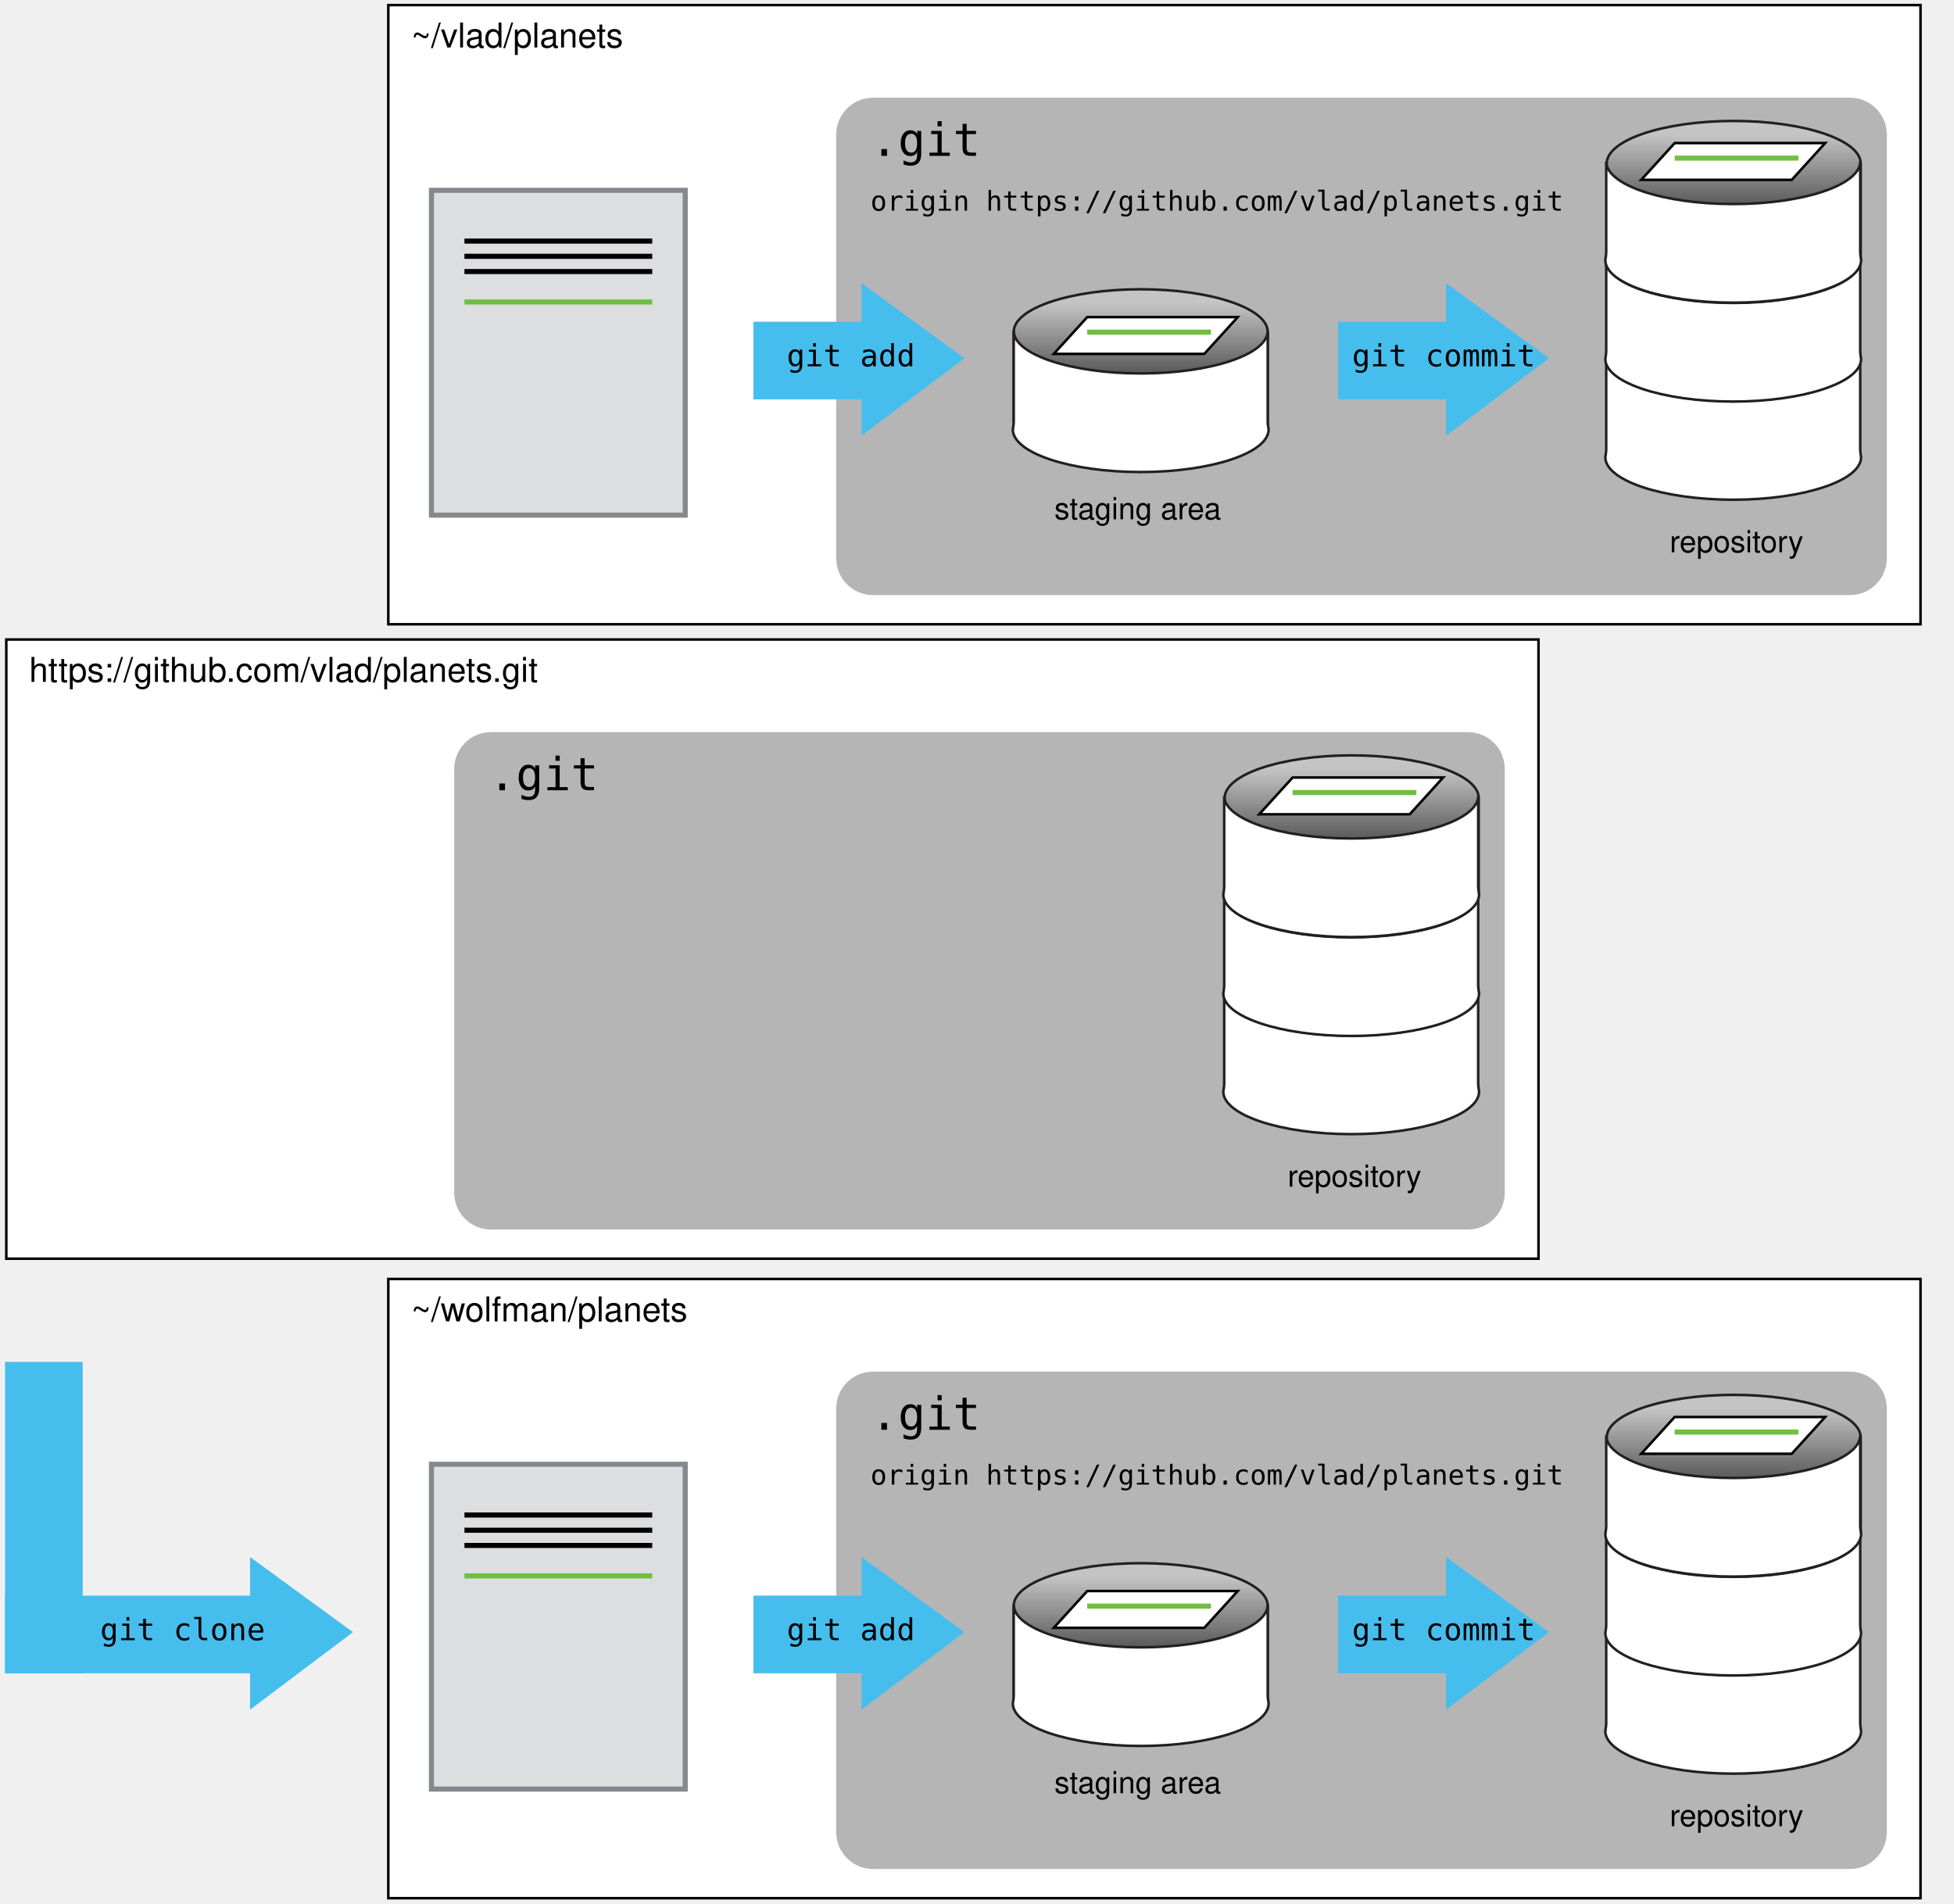
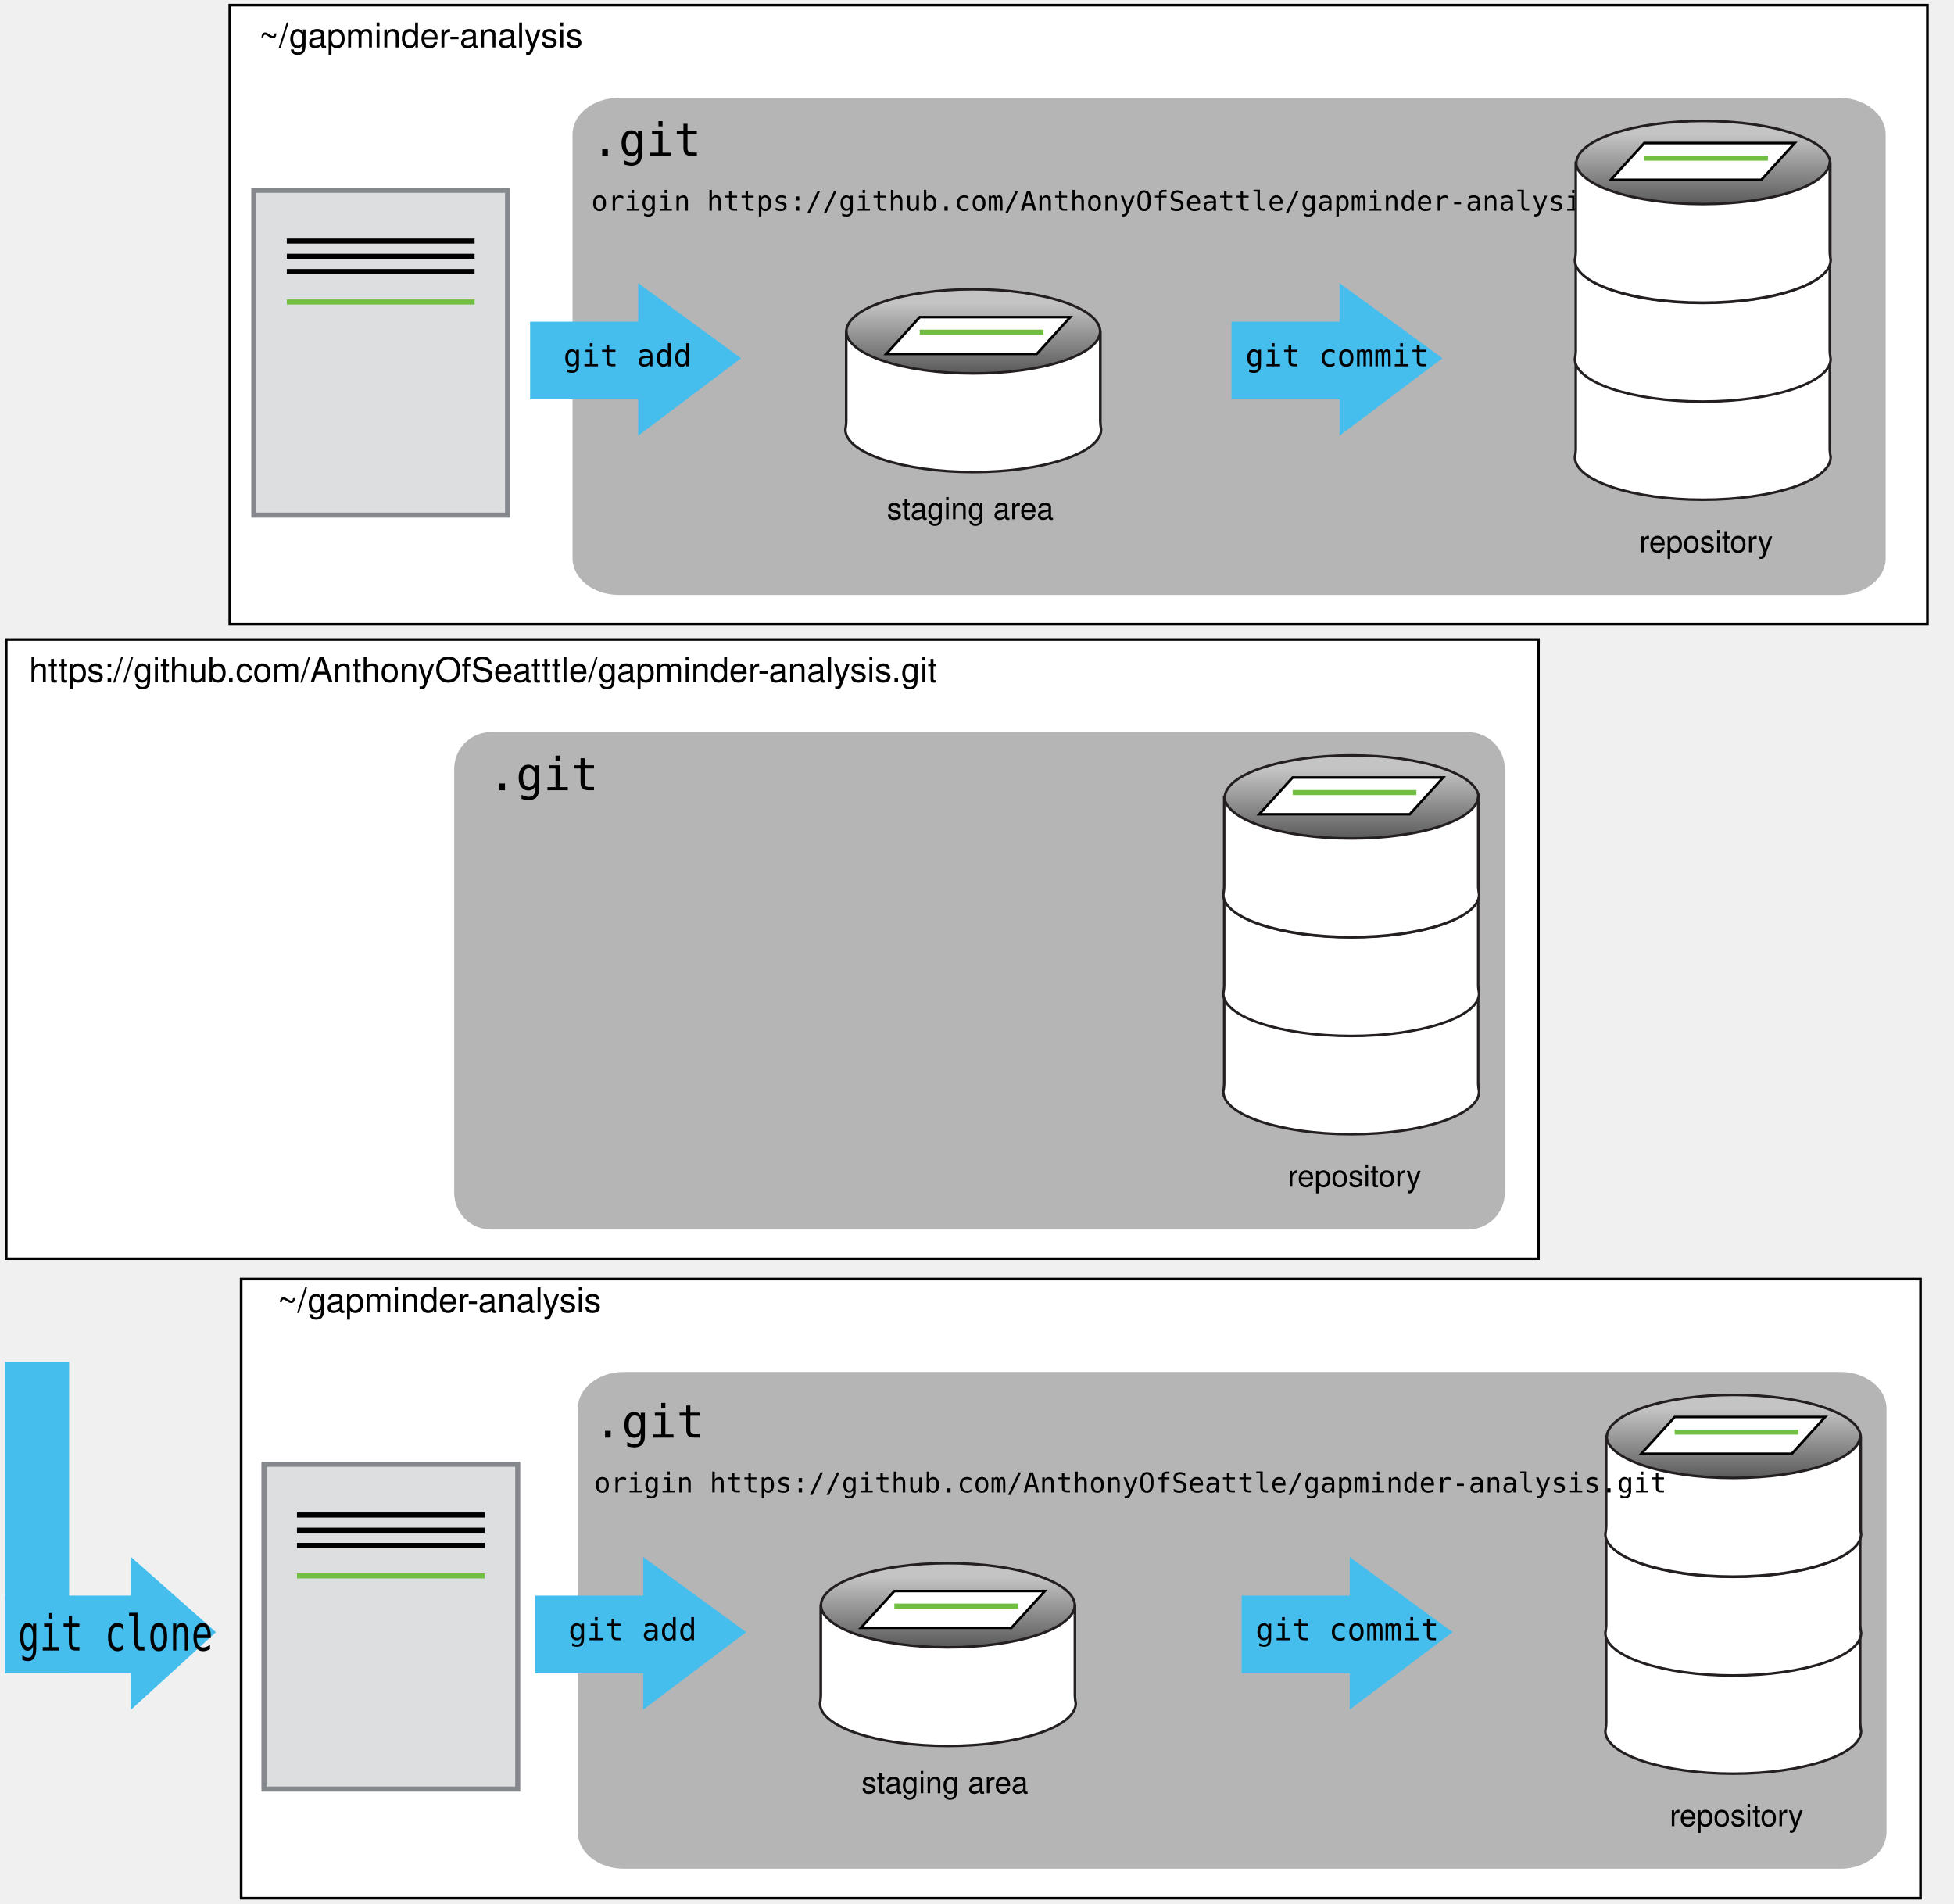
<svg xmlns="http://www.w3.org/2000/svg" xmlns:xlink="http://www.w3.org/1999/xlink" version="1.1" x="0px" y="0px" width="770" height="750" viewBox="0 0 770 750" enable-background="new 0 0 622 452" xml:space="preserve" id="svg4593">
  <defs id="defs4776">
    <linearGradient y2="363.473" x2="480.357" y1="334.872" x1="480.357" gradientUnits="userSpaceOnUse" id="SVGID_1_" gradientTransform="translate(279.4359,-47.97182)">
      <stop id="stop4613" style="stop-color:#C4C4C4" offset="0.098" />
      <stop id="stop4615" style="stop-color:#686868" offset="0.533" />
      <stop id="stop4617" style="stop-color:#000000" offset="1" />
    </linearGradient>
    <linearGradient xlink:href="#SVGID_3_" id="linearGradient5073" gradientUnits="userSpaceOnUse" x1="537.177" y1="57.66" x2="537.177" y2="112.913" />
    <linearGradient xlink:href="#SVGID_3_" id="linearGradient5457" gradientUnits="userSpaceOnUse" x1="537.177" y1="57.66" x2="537.177" y2="112.913" />
    <linearGradient xlink:href="#SVGID_2_" id="linearGradient10592" gradientUnits="userSpaceOnUse" x1="303.499" y1="123.986" x2="303.499" y2="179.235" />
    <linearGradient xlink:href="#SVGID_3_" id="linearGradient10594" gradientUnits="userSpaceOnUse" x1="537.177" y1="57.66" x2="537.177" y2="112.913" />
    <linearGradient xlink:href="#SVGID_2_" id="linearGradient10905" gradientUnits="userSpaceOnUse" x1="303.499" y1="123.986" x2="303.499" y2="179.235" />
  </defs>
-   <text xml:space="preserve" style="font-style:normal;font-variant:normal;font-weight:normal;font-stretch:normal;font-size:12px;line-height:125%;font-family:Monospace;-inkscape-font-specification:Monospace;text-align:start;letter-spacing:0px;word-spacing:0px;writing-mode:lr-tb;text-anchor:start;fill:#000000;fill-opacity:1;stroke:none;stroke-width:1px;stroke-linecap:butt;stroke-linejoin:miter;stroke-opacity:1" x="720.692" y="35.841" id="text4930">
-     <tspan id="tspan4932" x="720.692" y="35.841" />
-   </text>
-   <g id="g10741" transform="translate(4.5000001e-7,-1)">
-     <g id="g10396">
-       <rect style="fill:#ffffff;stroke:#000000;stroke-miterlimit:10" id="rect4596" height="244" width="603.785" stroke-miterlimit="10" y="3" x="153.02" />
-       <g id="Layer_5" transform="translate(146.0202,-9)">
-         <g id="g4654">
-           <path stroke-miterlimit="10" d="m 598,63 c 0,-8.284 -6.716,-15 -15,-15 l -385,0 c -8.284,0 -15,6.716 -15,15 l 0,167 c 0,8.284 6.716,15 15,15 l 385,0 c 8.284,0 15,-6.716 15,-15 l 0,-167 z" id="path4656" style="fill:#b5b5b5;stroke:#ffffff;stroke-miterlimit:10" />
-           <rect x="197" y="59" width="425" height="70.269" id="rect4658" style="fill:none" />
-           <text transform="translate(197,71.4199)" id="text4660">
-             <tspan x="0" y="0" font-size="18" id="tspan4662" style="font-size:18px;font-family:Consolas">.git</tspan>
-             <tspan x="0" y="21.6" font-size="10.8" id="tspan4664" style="font-size:10.8px;font-family:Consolas">origin https://github.com/vlad/planets.git</tspan>
-           </text>
+   <text xml:space="preserve" style="font-style:normal;font-variant:normal;font-weight:normal;font-stretch:normal;line-height:0%;font-family:monospace;-inkscape-font-specification:Monospace;text-align:start;letter-spacing:0px;word-spacing:0px;writing-mode:lr-tb;text-anchor:start;fill:#000000;fill-opacity:1;stroke:none;stroke-width:1px;stroke-linecap:butt;stroke-linejoin:miter;stroke-opacity:1" x="646.692" y="35.841" id="text4930">
+     <tspan id="tspan4932" x="646.692" y="35.841" style="font-size:12px;line-height:1.25;font-family:monospace"> </tspan>
+   </text>
+   <rect style="fill:#ffffff;stroke:#000000;stroke-width:1.052;stroke-miterlimit:10" id="rect4596" height="243.939" width="668.98" stroke-miterlimit="10" y="2.031" x="90.549" />
+   <path stroke-miterlimit="10" d="m 743.635,53.015 c 0,-8.283 -8.392,-14.997 -18.744,-14.997 H 243.799 c -10.352,0 -18.744,6.715 -18.744,14.997 V 219.985 c 0,8.283 8.392,14.997 18.744,14.997 h 481.092 c 10.352,0 18.744,-6.715 18.744,-14.997 z" id="path4656" style="fill:#b5b5b5;stroke:#ffffff;stroke-width:1.118;stroke-miterlimit:10" />
+   <rect x="269.02" y="49" width="425" height="70.269" id="rect4658" style="fill:none" />
+   <text id="text4660" style="line-height:0%" x="233.02" y="61.42">
+     <tspan x="233.02" y="61.42" font-size="18" id="tspan4662" style="font-size:18px;font-family:Consolas">.git</tspan>
+     <tspan x="233.02" y="83.02" font-size="10.8" id="tspan4664" style="font-size:10.8px;font-family:Consolas">origin https://github.com/AnthonyOfSeattle/gapminder-analysis.git</tspan>
+   </text>
+   <rect style="fill:none" id="rect4666" height="24.449" width="195.585" y="9" x="88.02" />
+   <text style="font-size:13.5px;line-height:0%;font-family:Helvetica" id="text4668" font-size="13.5" x="102.02" y="18.707">~/gapminder-analysis</text>
+   <g id="Layer_1" transform="translate(76.02023,-10)">
+     <g id="g4721">
+       <rect x="24" y="85" width="100" height="128" id="rect4723" style="fill:#dcdee0" />
+       <rect x="24" y="85" width="100" height="128" id="rect4725" style="fill:none;stroke:#85888d;stroke-width:2" />
+       <line x1="37" y1="105" x2="111" y2="105" id="line4727" style="fill:none;stroke:#000000;stroke-width:2" />
+       <line x1="37" y1="111" x2="111" y2="111" id="line4729" style="fill:none;stroke:#000000;stroke-width:2" />
+       <line x1="37" y1="117" x2="111" y2="117" id="line4731" style="fill:none;stroke:#000000;stroke-width:2" />
+       <line x1="37" y1="129" x2="111" y2="129" id="line4733" style="fill:none;stroke:#70bf41;stroke-width:2" />
+     </g>
+   </g>
+   <rect style="fill:none" id="rect4742" height="14" width="52.743" y="136.069" x="236.02" />
+   <g id="g5114" transform="translate(58.02023,-10)">
+     <g id="g4736">
+       <rect x="150.871" y="136.768" width="45.956" height="30.604" id="rect4738" style="fill:#45beee" />
+       <polygon points="234.02,151.163 193.467,121.571 193.467,181.695 " id="polygon4740" style="fill:#45beee" />
+     </g>
+     <text y="154.35" x="164" font-size="12" id="text4744" style="font-size:12px;line-height:0%;font-family:Consolas">git add</text>
+   </g>
+   <rect style="fill:none" id="rect4752" height="14" width="85.542" y="136.069" x="449" />
+   <g id="g5108" transform="translate(104.0202,-10)">
+     <g id="g4746">
+       <rect x="381.251" y="136.768" width="45.956" height="30.604" id="rect4748" style="fill:#45beee" />
+       <polygon points="423.847,121.571 423.847,181.695 464.399,151.163 " id="polygon4750" style="fill:#45beee" />
+     </g>
+     <text y="154.35" x="386.764" font-size="12" id="text4754" style="font-size:12px;line-height:0%;font-family:Consolas">git commit</text>
+   </g>
+   <rect style="fill:none" id="rect4766" height="17" width="147" y="196" x="301.02" />
+   <g id="g5093" transform="translate(80.02023,-10)">
+     <g id="Layer_3">
+       <g id="g4671">
+         <linearGradient y2="179.235" x2="303.499" y1="123.986" x1="303.499" gradientUnits="userSpaceOnUse" id="SVGID_2_">
+           <stop id="stop4674" style="stop-color:#C4C4C4" offset="0.098" />
+           <stop id="stop4676" style="stop-color:#686868" offset="0.533" />
+           <stop id="stop4678" style="stop-color:#000000" offset="1" />
+         </linearGradient>
+         <path id="path4680" d="m 253.453,178.205 c 0,-9.264 22.404,-16.777 50.047,-16.777 27.643,0 50.045,7.514 50.045,16.777 v 1.029 c 0,0 0,-2.115 0,-3.117 0,-1.007 0,-35.745 0,-35.745 v 0.394 c 0,-9.27 -22.402,-16.78 -50.045,-16.78 -27.643,0 -50.047,7.51 -50.047,16.78 v -0.394 c 0,0 0,34.519 0,35.733 0,1.205 0,3.129 0,3.129 z" stroke-miterlimit="10" style="fill:url(#linearGradient10905);stroke:#231f20;stroke-miterlimit:10" />
+         <g id="g4682">
+           <path id="path4684" d="m 353.545,140.373 c 0,0 0,34.738 0,35.745 0,1.002 0.355,3.117 0.355,3.117 0,9.27 -22.758,16.779 -50.4,16.779 -27.642,0 -50.4,-7.51 -50.4,-16.779 0,0 0.354,-1.924 0.354,-3.129 0,-1.214 0,-35.733 0,-35.733 0,9.274 22.404,16.785 50.047,16.785 27.643,0 50.044,-7.511 50.044,-16.785 z" stroke-miterlimit="10" style="fill:#ffffff;stroke:#231f20;stroke-miterlimit:10" />
        </g>
-         <rect x="16" y="19" width="195.585" height="24.449" id="rect4666" style="fill:none" />
-         <text transform="translate(16,28.707)" font-size="13.5" id="text4668" style="font-size:13.5px;font-family:Helvetica">~/vlad/planets</text>
-       </g>
-       <g id="Layer_1" transform="translate(146.0202,-9)">
-         <g id="g4721">
-           <rect x="24" y="85" width="100" height="128" id="rect4723" style="fill:#dcdee0" />
-           <rect x="24" y="85" width="100" height="128" id="rect4725" style="fill:none;stroke:#85888d;stroke-width:2" />
-           <line x1="37" y1="105" x2="111" y2="105" id="line4727" style="fill:none;stroke:#000000;stroke-width:2" />
-           <line x1="37" y1="111" x2="111" y2="111" id="line4729" style="fill:none;stroke:#000000;stroke-width:2" />
-           <line x1="37" y1="117" x2="111" y2="117" id="line4731" style="fill:none;stroke:#000000;stroke-width:2" />
-           <line x1="37" y1="129" x2="111" y2="129" id="line4733" style="fill:none;stroke:#70bf41;stroke-width:2" />
+       </g>
+       <g id="g4686">
+         <polygon id="polygon4688" points="282.411,134.965 269.235,149.459 328.542,149.459 341.719,134.965 " stroke-miterlimit="10" style="fill:#ffffff;stroke:#000000;stroke-miterlimit:10" />
+         <line id="line4690" y2="140.894" x2="331.165" y1="140.894" x1="282.411" style="fill:none;stroke:#70bf41;stroke-width:2" />
+       </g>
+     </g>
+     <text y="214.628" x="269.477" font-size="12" id="text4768" style="font-size:12px;line-height:0%;font-family:Helvetica">staging area</text>
+   </g>
+   <rect style="fill:none" id="rect4770" height="17" width="147" y="209" x="536.805" />
+   <g id="g5075" transform="translate(134.0202,-10)">
+     <g id="Layer_4">
+       <linearGradient y2="112.913" x2="537.177" y1="57.66" x1="537.177" gradientUnits="userSpaceOnUse" id="SVGID_3_">
+         <stop id="stop4694" style="stop-color:#C4C4C4" offset="0.098" />
+         <stop id="stop4696" style="stop-color:#686868" offset="0.533" />
+         <stop id="stop4698" style="stop-color:#000000" offset="1" />
+       </linearGradient>
+       <path id="path4700" d="m 487.13,111.882 c 0,-9.268 22.407,-16.781 50.047,-16.781 27.641,0 50.047,7.513 50.047,16.781 v 1.03 c 0,0 0,-2.118 0,-3.121 0,-1.003 0,-35.739 0,-35.739 v 0.388 c 0,-9.268 -22.406,-16.781 -50.047,-16.781 -27.64,0 -50.047,7.513 -50.047,16.781 v -0.388 c 0,0 0,34.519 0,35.728 0,1.209 0,3.132 0,3.132 z" stroke-miterlimit="10" style="fill:url(#linearGradient5457);stroke:#231f20;stroke-miterlimit:10" />
+       <g id="g4702">
+         <path id="path4704" d="m 587.021,151.283 c 0,0 0,34.738 0,35.74 0,1.002 0.354,3.121 0.354,3.121 0,9.268 -22.76,16.779 -50.4,16.779 -27.64,0 -50.399,-7.512 -50.399,-16.779 0,0 0.353,-1.924 0.353,-3.133 0,-1.209 0,-35.729 0,-35.729 0,9.268 22.407,16.781 50.047,16.781 27.638,0.001 50.045,-7.512 50.045,-16.78 z" stroke-miterlimit="10" style="fill:#ffffff;stroke:#231f20;stroke-miterlimit:10" />
+       </g>
+       <g id="g4706">
+         <path id="path4708" d="m 587.021,112.601 c 0,0 0,34.736 0,35.739 0,1.002 0.354,3.121 0.354,3.121 0,9.268 -22.76,16.779 -50.4,16.779 -27.64,0 -50.399,-7.512 -50.399,-16.779 0,0 0.353,-1.923 0.353,-3.132 0,-1.209 0,-35.728 0,-35.728 0,9.268 22.407,16.78 50.047,16.78 27.638,0 50.045,-7.512 50.045,-16.78 z" stroke-miterlimit="10" style="fill:#ffffff;stroke:#231f20;stroke-miterlimit:10" />
+       </g>
+       <g id="g4710">
+         <path id="path4712" d="m 587.021,73.628 c 0,0 0,34.737 0,35.739 0,1.002 0.354,3.12 0.354,3.12 0,9.269 -22.76,16.781 -50.4,16.781 -27.64,0 -50.399,-7.513 -50.399,-16.781 0,0 0.353,-1.922 0.353,-3.131 0,-1.209 0,-35.728 0,-35.728 0,9.268 22.407,16.78 50.047,16.78 27.638,0.001 50.045,-7.512 50.045,-16.78 z" stroke-miterlimit="10" style="fill:#ffffff;stroke:#231f20;stroke-miterlimit:10" />
+       </g>
+       <g id="g4714">
+         <polygon id="polygon4716" points="573.216,66.381 513.908,66.381 500.732,80.875 560.039,80.875 " stroke-miterlimit="10" style="fill:#ffffff;stroke:#000000;stroke-miterlimit:10" />
+         <line id="line4718" y2="72.311" x2="562.662" y1="72.311" x1="513.908" style="fill:none;stroke:#70bf41;stroke-width:2" />
+       </g>
+     </g>
+     <text y="227.628" x="511.941" font-size="12" id="text4772" style="font-size:12px;line-height:0%;font-family:Helvetica">repository</text>
+   </g>
+   <rect x="536.805" y="209" width="147" height="17" id="rect4977" style="fill:none" />
+   <rect x="2.48" y="252" stroke-miterlimit="10" width="603.785" height="244" id="rect4811" style="fill:#ffffff;stroke:#000000;stroke-miterlimit:10" />
+   <path id="path4817" d="m 593.48,303 c 0,-8.284 -6.716,-15 -15,-15 h -385 c -8.284,0 -15,6.716 -15,15 v 167 c 0,8.284 6.716,15 15,15 h 385 c 8.284,0 15,-6.716 15,-15 z" stroke-miterlimit="10" style="fill:#b5b5b5;stroke:#ffffff;stroke-miterlimit:10" />
+   <rect id="rect4819" height="70.269" width="425" y="299" x="192.48" style="fill:none" />
+   <text id="text4821" x="192.48" y="311.42" style="line-height:0%">
+     <tspan id="tspan4823" font-size="18" y="311.42" x="192.48" style="font-size:18px;font-family:Consolas">.git</tspan>
+     <tspan id="tspan4825" font-size="10.8" y="333.02" x="192.48" style="font-size:10.8px;font-family:Consolas" />
+   </text>
+   <rect style="fill:none" x="11.48" y="259" width="195.585" height="24.449" id="rect4827" />
+   <text style="font-size:13.5px;line-height:0%;font-family:Helvetica" font-size="13.5" id="text4829" x="11.48" y="268.707">https://github.com/AnthonyOfSeatttle/gapminder-analysis.git</text>
+   <g id="g5055" transform="translate(-4.52023,240)">
+     <g id="g5023">
+       <linearGradient id="linearGradient5025" gradientUnits="userSpaceOnUse" x1="537.177" y1="57.66" x2="537.177" y2="112.913">
+         <stop offset="0.098" style="stop-color:#C4C4C4" id="stop5027" />
+         <stop offset="0.533" style="stop-color:#686868" id="stop5029" />
+         <stop offset="1" style="stop-color:#000000" id="stop5031" />
+       </linearGradient>
+       <path stroke-miterlimit="10" d="m 487.13,111.882 c 0,-9.268 22.407,-16.781 50.047,-16.781 27.641,0 50.047,7.513 50.047,16.781 v 1.03 c 0,0 0,-2.118 0,-3.121 0,-1.003 0,-35.739 0,-35.739 v 0.388 c 0,-9.268 -22.406,-16.781 -50.047,-16.781 -27.64,0 -50.047,7.513 -50.047,16.781 v -0.388 c 0,0 0,34.519 0,35.728 0,1.209 0,3.132 0,3.132 z" id="path5033" style="fill:url(#linearGradient5073);stroke:#231f20;stroke-miterlimit:10" />
+       <g id="g5035">
+         <path stroke-miterlimit="10" d="m 587.021,151.283 c 0,0 0,34.738 0,35.74 0,1.002 0.354,3.121 0.354,3.121 0,9.268 -22.76,16.779 -50.4,16.779 -27.64,0 -50.399,-7.512 -50.399,-16.779 0,0 0.353,-1.924 0.353,-3.133 0,-1.209 0,-35.729 0,-35.729 0,9.268 22.407,16.781 50.047,16.781 27.638,0.001 50.045,-7.512 50.045,-16.78 z" id="path5037" style="fill:#ffffff;stroke:#231f20;stroke-miterlimit:10" />
+       </g>
+       <g id="g5039">
+         <path stroke-miterlimit="10" d="m 587.021,112.601 c 0,0 0,34.736 0,35.739 0,1.002 0.354,3.121 0.354,3.121 0,9.268 -22.76,16.779 -50.4,16.779 -27.64,0 -50.399,-7.512 -50.399,-16.779 0,0 0.353,-1.923 0.353,-3.132 0,-1.209 0,-35.728 0,-35.728 0,9.268 22.407,16.78 50.047,16.78 27.638,0 50.045,-7.512 50.045,-16.78 z" id="path5041" style="fill:#ffffff;stroke:#231f20;stroke-miterlimit:10" />
+       </g>
+       <g id="g5043">
+         <path stroke-miterlimit="10" d="m 587.021,73.628 c 0,0 0,34.737 0,35.739 0,1.002 0.354,3.12 0.354,3.12 0,9.269 -22.76,16.781 -50.4,16.781 -27.64,0 -50.399,-7.513 -50.399,-16.781 0,0 0.353,-1.922 0.353,-3.131 0,-1.209 0,-35.728 0,-35.728 0,9.268 22.407,16.78 50.047,16.78 27.638,0.001 50.045,-7.512 50.045,-16.78 z" id="path5045" style="fill:#ffffff;stroke:#231f20;stroke-miterlimit:10" />
+       </g>
+       <g id="g5047">
+         <polygon stroke-miterlimit="10" points="513.908,66.381 500.732,80.875 560.039,80.875 573.216,66.381 " id="polygon5049" style="fill:#ffffff;stroke:#000000;stroke-miterlimit:10" />
+         <line x1="513.908" y1="72.311" x2="562.662" y2="72.311" id="line5051" style="fill:none;stroke:#70bf41;stroke-width:2" />
+       </g>
+     </g>
+     <text style="font-size:12px;line-height:0%;font-family:Helvetica" id="text5053" font-size="12" x="511.941" y="227.628">repository</text>
+   </g>
+   <rect style="fill:none" id="rect4762" height="14" width="165.548" transform="rotate(11.34364)" y="263.908" x="194.32" />
+   <rect transform="rotate(90)" x="536.661" y="-27.23" width="122.711" height="25.25" id="rect5294" style="fill:#45beee;stroke-width:0.908" />
+   <rect style="fill:#45beee;stroke-width:0.725" id="rect5124" height="30.604" width="52.462" y="628.768" x="1.98" />
+   <polygon style="fill:#45beee" id="polygon5126" points="464.399,151.163 423.847,121.571 423.847,181.695 " transform="matrix(0.8250689,0,0,1,-298.051,492)" />
+   <text y="555.546" x="8.281" font-size="12" id="text5128" style="font-size:16.601px;line-height:0%;font-family:Consolas;stroke-width:1.383" transform="scale(0.8541598,1.170741)">git clone</text>
+   <rect x="95.026" y="504" stroke-miterlimit="10" width="661.779" height="244" id="rect10464" style="fill:#ffffff;stroke:#000000;stroke-width:1.047;stroke-miterlimit:10" />
+   <path style="fill:#b5b5b5;stroke:#ffffff;stroke-width:1.116;stroke-miterlimit:10" id="path10470" d="m 743.962,555.049 c 0,-8.279 -8.364,-14.991 -18.68,-14.991 H 245.818 c -10.317,0 -18.68,6.712 -18.68,14.991 v 166.902 c 0,8.279 8.364,14.991 18.68,14.991 h 479.464 c 10.317,0 18.68,-6.712 18.68,-14.991 z" stroke-miterlimit="10" />
+   <rect style="fill:none" id="rect10472" height="70.269" width="425" y="551" x="343.02" />
+   <rect x="162.02" y="511" width="195.585" height="24.449" id="rect10480" style="fill:none" />
+   <g transform="translate(80.02023,492)" id="g10484">
+     <g id="g10486">
+       <rect style="fill:#dcdee0" id="rect10488" height="128" width="100" y="85" x="24" />
+       <rect style="fill:none;stroke:#85888d;stroke-width:2" id="rect10490" height="128" width="100" y="85" x="24" />
+       <line style="fill:none;stroke:#000000;stroke-width:2" id="line10492" y2="105" x2="111" y1="105" x1="37" />
+       <line style="fill:none;stroke:#000000;stroke-width:2" id="line10494" y2="111" x2="111" y1="111" x1="37" />
+       <line style="fill:none;stroke:#000000;stroke-width:2" id="line10496" y2="117" x2="111" y1="117" x1="37" />
+       <line style="fill:none;stroke:#70bf41;stroke-width:2" id="line10498" y2="129" x2="111" y1="129" x1="37" />
+     </g>
+   </g>
+   <rect x="310.02" y="638.069" width="52.743" height="14" id="rect10500" style="fill:none" />
+   <g transform="translate(60.02023,492)" id="g10502">
+     <g id="g10504">
+       <rect style="fill:#45beee" id="rect10506" height="30.604" width="45.956" y="136.768" x="150.871" />
+       <polygon style="fill:#45beee" id="polygon10508" points="234.02,151.163 193.467,121.571 193.467,181.695 " />
+     </g>
+     <text style="font-size:12px;line-height:0%;font-family:Consolas" id="text10510" font-size="12" x="164" y="154.35">git add</text>
+   </g>
+   <rect x="523" y="638.069" width="85.542" height="14" id="rect10512" style="fill:none" />
+   <g transform="translate(108.0202,492)" id="g10514">
+     <g id="g10516">
+       <rect style="fill:#45beee" id="rect10518" height="30.604" width="45.956" y="136.768" x="381.251" />
+       <polygon style="fill:#45beee" id="polygon10520" points="464.399,151.163 423.847,121.571 423.847,181.695 " />
+     </g>
+     <text style="font-size:12px;line-height:0%;font-family:Consolas" id="text10522" font-size="12" x="386.764" y="154.35">git commit</text>
+   </g>
+   <rect x="375.02" y="698" width="147" height="17" id="rect10524" style="fill:none" />
+   <g transform="translate(70.02023,492)" id="g10526">
+     <g id="g10528">
+       <g id="g10530">
+         <linearGradient id="linearGradient10532" gradientUnits="userSpaceOnUse" x1="303.499" y1="123.986" x2="303.499" y2="179.235">
+           <stop offset="0.098" style="stop-color:#C4C4C4" id="stop10534" />
+           <stop offset="0.533" style="stop-color:#686868" id="stop10536" />
+           <stop offset="1" style="stop-color:#000000" id="stop10538" />
+         </linearGradient>
+         <path style="fill:url(#linearGradient10592);stroke:#231f20;stroke-miterlimit:10" stroke-miterlimit="10" d="m 253.453,178.205 c 0,-9.264 22.404,-16.777 50.047,-16.777 27.643,0 50.045,7.514 50.045,16.777 v 1.029 c 0,0 0,-2.115 0,-3.117 0,-1.007 0,-35.745 0,-35.745 v 0.394 c 0,-9.27 -22.402,-16.78 -50.045,-16.78 -27.643,0 -50.047,7.51 -50.047,16.78 v -0.394 c 0,0 0,34.519 0,35.733 0,1.205 0,3.129 0,3.129 z" id="path10540" />
+         <g id="g10542">
+           <path style="fill:#ffffff;stroke:#231f20;stroke-miterlimit:10" stroke-miterlimit="10" d="m 353.545,140.373 c 0,0 0,34.738 0,35.745 0,1.002 0.355,3.117 0.355,3.117 0,9.27 -22.758,16.779 -50.4,16.779 -27.642,0 -50.4,-7.51 -50.4,-16.779 0,0 0.354,-1.924 0.354,-3.129 0,-1.214 0,-35.733 0,-35.733 0,9.274 22.404,16.785 50.047,16.785 27.643,0 50.044,-7.511 50.044,-16.785 z" id="path10544" />
        </g>
      </g>
-       <rect style="fill:none" id="rect4742" height="14" width="52.743" y="137.069" x="310.02" />
-       <g id="g5114" transform="translate(146.0202,-9)">
-         <g id="g4736">
-           <rect x="150.871" y="136.768" width="45.956" height="30.604" id="rect4738" style="fill:#45beee" />
-           <polygon points="234.02,151.163 193.467,121.571 193.467,181.695 " id="polygon4740" style="fill:#45beee" />
-         </g>
-         <text y="154.35" x="164" font-size="12" id="text4744" style="font-size:12px;font-family:Consolas">git add</text>
-       </g>
-       <rect style="fill:none" id="rect4752" height="14" width="85.542" y="137.069" x="523" />
-       <g id="g5108" transform="translate(146.0202,-9)">
-         <g id="g4746">
-           <rect x="381.251" y="136.768" width="45.956" height="30.604" id="rect4748" style="fill:#45beee" />
-           <polygon points="464.399,151.163 423.847,121.571 423.847,181.695 " id="polygon4750" style="fill:#45beee" />
-         </g>
-         <text y="154.35" x="386.764" font-size="12" id="text4754" style="font-size:12px;font-family:Consolas">git commit</text>
-       </g>
-       <rect style="fill:none" id="rect4766" height="17" width="147" y="197" x="375.02" />
-       <g id="g5093" transform="translate(146.0202,-9)">
-         <g id="Layer_3">
-           <g id="g4671">
-             <linearGradient y2="179.235" x2="303.499" y1="123.986" x1="303.499" gradientUnits="userSpaceOnUse" id="SVGID_2_">
-               <stop id="stop4674" style="stop-color:#C4C4C4" offset="0.098" />
-               <stop id="stop4676" style="stop-color:#686868" offset="0.533" />
-               <stop id="stop4678" style="stop-color:#000000" offset="1" />
-             </linearGradient>
-             <path id="path4680" d="m 253.453,178.205 c 0,-9.264 22.404,-16.777 50.047,-16.777 27.643,0 50.045,7.514 50.045,16.777 l 0,1.029 c 0,0 0,-2.115 0,-3.117 0,-1.007 0,-35.745 0,-35.745 l 0,0.394 c 0,-9.27 -22.402,-16.78 -50.045,-16.78 -27.643,0 -50.047,7.51 -50.047,16.78 l 0,-0.394 c 0,0 0,34.519 0,35.733 0,1.205 0,3.129 0,3.129 l 0,-1.029 z" stroke-miterlimit="10" style="fill:url(#linearGradient10905);stroke:#231f20;stroke-miterlimit:10" />
-             <g id="g4682">
-               <path id="path4684" d="m 353.545,140.373 c 0,0 0,34.738 0,35.745 0,1.002 0.355,3.117 0.355,3.117 0,9.27 -22.758,16.779 -50.4,16.779 -27.642,0 -50.4,-7.51 -50.4,-16.779 0,0 0.354,-1.924 0.354,-3.129 0,-1.214 0,-35.733 0,-35.733 0,9.274 22.404,16.785 50.047,16.785 27.643,0 50.044,-7.511 50.044,-16.785 z" stroke-miterlimit="10" style="fill:#ffffff;stroke:#231f20;stroke-miterlimit:10" />
-             </g>
-           </g>
-           <g id="g4686">
-             <polygon id="polygon4688" points="341.719,134.965 282.411,134.965 269.235,149.459 328.542,149.459 " stroke-miterlimit="10" style="fill:#ffffff;stroke:#000000;stroke-miterlimit:10" />
-             <line id="line4690" y2="140.894" x2="331.165" y1="140.894" x1="282.411" style="fill:none;stroke:#70bf41;stroke-width:2" />
-           </g>
-         </g>
-         <text y="214.628" x="269.477" font-size="12" id="text4768" style="font-size:12px;font-family:Helvetica">staging area</text>
-       </g>
-       <rect style="fill:none" id="rect4770" height="17" width="147" y="210" x="610.805" />
-       <g id="g5075" transform="translate(146.0202,-9)">
-         <g id="Layer_4">
-           <linearGradient y2="112.913" x2="537.177" y1="57.66" x1="537.177" gradientUnits="userSpaceOnUse" id="SVGID_3_">
-             <stop id="stop4694" style="stop-color:#C4C4C4" offset="0.098" />
-             <stop id="stop4696" style="stop-color:#686868" offset="0.533" />
-             <stop id="stop4698" style="stop-color:#000000" offset="1" />
-           </linearGradient>
-           <path id="path4700" d="m 487.13,111.882 c 0,-9.268 22.407,-16.781 50.047,-16.781 27.641,0 50.047,7.513 50.047,16.781 l 0,1.03 c 0,0 0,-2.118 0,-3.121 0,-1.003 0,-35.739 0,-35.739 l 0,0.388 c 0,-9.268 -22.406,-16.781 -50.047,-16.781 -27.64,0 -50.047,7.513 -50.047,16.781 l 0,-0.388 c 0,0 0,34.519 0,35.728 0,1.209 0,3.132 0,3.132 l 0,-1.03 z" stroke-miterlimit="10" style="fill:url(#linearGradient5457);stroke:#231f20;stroke-miterlimit:10" />
-           <g id="g4702">
-             <path id="path4704" d="m 587.021,151.283 c 0,0 0,34.738 0,35.74 0,1.002 0.354,3.121 0.354,3.121 0,9.268 -22.76,16.779 -50.4,16.779 -27.64,0 -50.399,-7.512 -50.399,-16.779 0,0 0.353,-1.924 0.353,-3.133 0,-1.209 0,-35.729 0,-35.729 0,9.268 22.407,16.781 50.047,16.781 27.638,0.001 50.045,-7.512 50.045,-16.78 z" stroke-miterlimit="10" style="fill:#ffffff;stroke:#231f20;stroke-miterlimit:10" />
-           </g>
-           <g id="g4706">
-             <path id="path4708" d="m 587.021,112.601 c 0,0 0,34.736 0,35.739 0,1.002 0.354,3.121 0.354,3.121 0,9.268 -22.76,16.779 -50.4,16.779 -27.64,0 -50.399,-7.512 -50.399,-16.779 0,0 0.353,-1.923 0.353,-3.132 0,-1.209 0,-35.728 0,-35.728 0,9.268 22.407,16.78 50.047,16.78 27.638,0 50.045,-7.512 50.045,-16.78 z" stroke-miterlimit="10" style="fill:#ffffff;stroke:#231f20;stroke-miterlimit:10" />
-           </g>
-           <g id="g4710">
-             <path id="path4712" d="m 587.021,73.628 c 0,0 0,34.737 0,35.739 0,1.002 0.354,3.12 0.354,3.12 0,9.269 -22.76,16.781 -50.4,16.781 -27.64,0 -50.399,-7.513 -50.399,-16.781 0,0 0.353,-1.922 0.353,-3.131 0,-1.209 0,-35.728 0,-35.728 0,9.268 22.407,16.78 50.047,16.78 27.638,0.001 50.045,-7.512 50.045,-16.78 z" stroke-miterlimit="10" style="fill:#ffffff;stroke:#231f20;stroke-miterlimit:10" />
-           </g>
-           <g id="g4714">
-             <polygon id="polygon4716" points="573.216,66.381 513.908,66.381 500.732,80.875 560.039,80.875 " stroke-miterlimit="10" style="fill:#ffffff;stroke:#000000;stroke-miterlimit:10" />
-             <line id="line4718" y2="72.311" x2="562.662" y1="72.311" x1="513.908" style="fill:none;stroke:#70bf41;stroke-width:2" />
-           </g>
-         </g>
-         <text y="227.628" x="511.941" font-size="12" id="text4772" style="font-size:12px;font-family:Helvetica">repository</text>
-       </g>
-       <rect x="610.805" y="210" width="147" height="17" id="rect4977" style="fill:none" />
-     </g>
-     <g transform="translate(-4.520231,-9)" id="g5196">
-       <rect x="7" y="262" stroke-miterlimit="10" width="603.785" height="244" id="rect4811" style="fill:#ffffff;stroke:#000000;stroke-miterlimit:10" />
-       <path id="path4817" d="m 598,313 c 0,-8.284 -6.716,-15 -15,-15 l -385,0 c -8.284,0 -15,6.716 -15,15 l 0,167 c 0,8.284 6.716,15 15,15 l 385,0 c 8.284,0 15,-6.716 15,-15 l 0,-167 z" stroke-miterlimit="10" style="fill:#b5b5b5;stroke:#ffffff;stroke-miterlimit:10" />
-       <rect id="rect4819" height="70.269" width="425" y="309" x="197" style="fill:none" />
-       <text id="text4821" x="197" y="321.42">
-         <tspan id="tspan4823" font-size="18" y="321.42" x="197" style="font-size:18px;font-family:Consolas">.git</tspan>
-         <tspan id="tspan4825" font-size="10.8" y="343.02" x="197" style="font-size:10.8px;font-family:Consolas" />
-       </text>
-       <rect style="fill:none" x="16" y="269" width="195.585" height="24.449" id="rect4827" />
-       <text style="font-size:13.5px;font-family:Helvetica" font-size="13.5" id="text4829" x="16" y="278.707">https://github.com/vlad/planets.git</text>
-       <g id="g5055" transform="translate(0,250)">
-         <g id="g5023">
-           <linearGradient id="linearGradient5025" gradientUnits="userSpaceOnUse" x1="537.177" y1="57.66" x2="537.177" y2="112.913">
-             <stop offset="0.098" style="stop-color:#C4C4C4" id="stop5027" />
-             <stop offset="0.533" style="stop-color:#686868" id="stop5029" />
-             <stop offset="1" style="stop-color:#000000" id="stop5031" />
-           </linearGradient>
-           <path stroke-miterlimit="10" d="m 487.13,111.882 c 0,-9.268 22.407,-16.781 50.047,-16.781 27.641,0 50.047,7.513 50.047,16.781 l 0,1.03 c 0,0 0,-2.118 0,-3.121 0,-1.003 0,-35.739 0,-35.739 l 0,0.388 c 0,-9.268 -22.406,-16.781 -50.047,-16.781 -27.64,0 -50.047,7.513 -50.047,16.781 l 0,-0.388 c 0,0 0,34.519 0,35.728 0,1.209 0,3.132 0,3.132 l 0,-1.03 z" id="path5033" style="fill:url(#linearGradient5073);stroke:#231f20;stroke-miterlimit:10" />
-           <g id="g5035">
-             <path stroke-miterlimit="10" d="m 587.021,151.283 c 0,0 0,34.738 0,35.74 0,1.002 0.354,3.121 0.354,3.121 0,9.268 -22.76,16.779 -50.4,16.779 -27.64,0 -50.399,-7.512 -50.399,-16.779 0,0 0.353,-1.924 0.353,-3.133 0,-1.209 0,-35.729 0,-35.729 0,9.268 22.407,16.781 50.047,16.781 27.638,0.001 50.045,-7.512 50.045,-16.78 z" id="path5037" style="fill:#ffffff;stroke:#231f20;stroke-miterlimit:10" />
-           </g>
-           <g id="g5039">
-             <path stroke-miterlimit="10" d="m 587.021,112.601 c 0,0 0,34.736 0,35.739 0,1.002 0.354,3.121 0.354,3.121 0,9.268 -22.76,16.779 -50.4,16.779 -27.64,0 -50.399,-7.512 -50.399,-16.779 0,0 0.353,-1.923 0.353,-3.132 0,-1.209 0,-35.728 0,-35.728 0,9.268 22.407,16.78 50.047,16.78 27.638,0 50.045,-7.512 50.045,-16.78 z" id="path5041" style="fill:#ffffff;stroke:#231f20;stroke-miterlimit:10" />
-           </g>
-           <g id="g5043">
-             <path stroke-miterlimit="10" d="m 587.021,73.628 c 0,0 0,34.737 0,35.739 0,1.002 0.354,3.12 0.354,3.12 0,9.269 -22.76,16.781 -50.4,16.781 -27.64,0 -50.399,-7.513 -50.399,-16.781 0,0 0.353,-1.922 0.353,-3.131 0,-1.209 0,-35.728 0,-35.728 0,9.268 22.407,16.78 50.047,16.78 27.638,0.001 50.045,-7.512 50.045,-16.78 z" id="path5045" style="fill:#ffffff;stroke:#231f20;stroke-miterlimit:10" />
-           </g>
-           <g id="g5047">
-             <polygon stroke-miterlimit="10" points="513.908,66.381 500.732,80.875 560.039,80.875 573.216,66.381 " id="polygon5049" style="fill:#ffffff;stroke:#000000;stroke-miterlimit:10" />
-             <line x1="513.908" y1="72.311" x2="562.662" y2="72.311" id="line5051" style="fill:none;stroke:#70bf41;stroke-width:2" />
-           </g>
-         </g>
-         <text style="font-size:12px;font-family:Helvetica" id="text5053" font-size="12" x="511.941" y="227.628">repository</text>
-       </g>
-       <rect style="fill:none" id="rect4762" height="14" width="165.548" transform="matrix(0.9804651,0.196693,-0.196693,0.9804651,0,0)" y="272.824" x="200.719" />
-     </g>
-     <g id="g10670">
-       <g id="g10664">
-         <rect style="fill:#45beee" id="rect5294" height="30.604" width="122.711" y="-32.584" x="537.661" transform="matrix(0,1,-1,0,0,0)" />
-         <rect x="1.98" y="629.768" width="99.924" height="30.604" id="rect5124" style="fill:#45beee" />
-         <polygon transform="translate(-325.3029,493)" points="464.399,151.163 423.847,121.571 423.847,181.695 " id="polygon5126" style="fill:#45beee" />
-         <text style="font-size:12px;font-family:Consolas" id="text5128" font-size="12" x="39.461" y="647.35">git clone</text>
-       </g>
-       <rect x="153.02" y="505" stroke-miterlimit="10" width="603.785" height="244" id="rect10464" style="fill:#ffffff;stroke:#000000;stroke-miterlimit:10" />
-       <g transform="translate(146.0202,493)" id="g10466">
-         <g id="g10468">
-           <path style="fill:#b5b5b5;stroke:#ffffff;stroke-miterlimit:10" id="path10470" d="m 598,63 c 0,-8.284 -6.716,-15 -15,-15 l -385,0 c -8.284,0 -15,6.716 -15,15 l 0,167 c 0,8.284 6.716,15 15,15 l 385,0 c 8.284,0 15,-6.716 15,-15 l 0,-167 z" stroke-miterlimit="10" />
-           <rect style="fill:none" id="rect10472" height="70.269" width="425" y="59" x="197" />
-           <text id="text10474" transform="translate(197,71.4199)">
-             <tspan style="font-size:18px;font-family:Consolas" id="tspan10476" font-size="18" y="0" x="0">.git</tspan>
-             <tspan style="font-size:10.8px;font-family:Consolas" id="tspan10478" font-size="10.8" y="21.6" x="0">origin https://github.com/vlad/planets.git</tspan>
-           </text>
-         </g>
-         <rect style="fill:none" id="rect10480" height="24.449" width="195.585" y="19" x="16" />
-         <text style="font-size:13.5px;font-family:Helvetica" id="text10482" font-size="13.5" transform="translate(16,28.707)">~/wolfman/planets</text>
-       </g>
-       <g transform="translate(146.0202,493)" id="g10484">
-         <g id="g10486">
-           <rect style="fill:#dcdee0" id="rect10488" height="128" width="100" y="85" x="24" />
-           <rect style="fill:none;stroke:#85888d;stroke-width:2" id="rect10490" height="128" width="100" y="85" x="24" />
-           <line style="fill:none;stroke:#000000;stroke-width:2" id="line10492" y2="105" x2="111" y1="105" x1="37" />
-           <line style="fill:none;stroke:#000000;stroke-width:2" id="line10494" y2="111" x2="111" y1="111" x1="37" />
-           <line style="fill:none;stroke:#000000;stroke-width:2" id="line10496" y2="117" x2="111" y1="117" x1="37" />
-           <line style="fill:none;stroke:#70bf41;stroke-width:2" id="line10498" y2="129" x2="111" y1="129" x1="37" />
-         </g>
-       </g>
-       <rect x="310.02" y="639.069" width="52.743" height="14" id="rect10500" style="fill:none" />
-       <g transform="translate(146.0202,493)" id="g10502">
-         <g id="g10504">
-           <rect style="fill:#45beee" id="rect10506" height="30.604" width="45.956" y="136.768" x="150.871" />
-           <polygon style="fill:#45beee" id="polygon10508" points="193.467,121.571 193.467,181.695 234.02,151.163 " />
-         </g>
-         <text style="font-size:12px;font-family:Consolas" id="text10510" font-size="12" x="164" y="154.35">git add</text>
-       </g>
-       <rect x="523" y="639.069" width="85.542" height="14" id="rect10512" style="fill:none" />
-       <g transform="translate(146.0202,493)" id="g10514">
-         <g id="g10516">
-           <rect style="fill:#45beee" id="rect10518" height="30.604" width="45.956" y="136.768" x="381.251" />
-           <polygon style="fill:#45beee" id="polygon10520" points="423.847,121.571 423.847,181.695 464.399,151.163 " />
-         </g>
-         <text style="font-size:12px;font-family:Consolas" id="text10522" font-size="12" x="386.764" y="154.35">git commit</text>
-       </g>
-       <rect x="375.02" y="699" width="147" height="17" id="rect10524" style="fill:none" />
-       <g transform="translate(146.0202,493)" id="g10526">
-         <g id="g10528">
-           <g id="g10530">
-             <linearGradient id="linearGradient10532" gradientUnits="userSpaceOnUse" x1="303.499" y1="123.986" x2="303.499" y2="179.235">
-               <stop offset="0.098" style="stop-color:#C4C4C4" id="stop10534" />
-               <stop offset="0.533" style="stop-color:#686868" id="stop10536" />
-               <stop offset="1" style="stop-color:#000000" id="stop10538" />
-             </linearGradient>
-             <path style="fill:url(#linearGradient10592);stroke:#231f20;stroke-miterlimit:10" stroke-miterlimit="10" d="m 253.453,178.205 c 0,-9.264 22.404,-16.777 50.047,-16.777 27.643,0 50.045,7.514 50.045,16.777 l 0,1.029 c 0,0 0,-2.115 0,-3.117 0,-1.007 0,-35.745 0,-35.745 l 0,0.394 c 0,-9.27 -22.402,-16.78 -50.045,-16.78 -27.643,0 -50.047,7.51 -50.047,16.78 l 0,-0.394 c 0,0 0,34.519 0,35.733 0,1.205 0,3.129 0,3.129 l 0,-1.029 z" id="path10540" />
-             <g id="g10542">
-               <path style="fill:#ffffff;stroke:#231f20;stroke-miterlimit:10" stroke-miterlimit="10" d="m 353.545,140.373 c 0,0 0,34.738 0,35.745 0,1.002 0.355,3.117 0.355,3.117 0,9.27 -22.758,16.779 -50.4,16.779 -27.642,0 -50.4,-7.51 -50.4,-16.779 0,0 0.354,-1.924 0.354,-3.129 0,-1.214 0,-35.733 0,-35.733 0,9.274 22.404,16.785 50.047,16.785 27.643,0 50.044,-7.511 50.044,-16.785 z" id="path10544" />
-             </g>
-           </g>
-           <g id="g10546">
-             <polygon style="fill:#ffffff;stroke:#000000;stroke-miterlimit:10" stroke-miterlimit="10" points="282.411,134.965 269.235,149.459 328.542,149.459 341.719,134.965 " id="polygon10548" />
-             <line style="fill:none;stroke:#70bf41;stroke-width:2" x1="282.411" y1="140.894" x2="331.165" y2="140.894" id="line10550" />
-           </g>
-         </g>
-         <text style="font-size:12px;font-family:Helvetica" id="text10552" font-size="12" x="269.477" y="214.628">staging area</text>
-       </g>
-       <rect x="610.805" y="712" width="147" height="17" id="rect10554" style="fill:none" />
-       <g transform="translate(146.0202,493)" id="g10556">
-         <g id="g10558">
-           <linearGradient id="linearGradient10560" gradientUnits="userSpaceOnUse" x1="537.177" y1="57.66" x2="537.177" y2="112.913">
-             <stop offset="0.098" style="stop-color:#C4C4C4" id="stop10562" />
-             <stop offset="0.533" style="stop-color:#686868" id="stop10564" />
-             <stop offset="1" style="stop-color:#000000" id="stop10566" />
-           </linearGradient>
-           <path style="fill:url(#linearGradient10594);stroke:#231f20;stroke-miterlimit:10" stroke-miterlimit="10" d="m 487.13,111.882 c 0,-9.268 22.407,-16.781 50.047,-16.781 27.641,0 50.047,7.513 50.047,16.781 l 0,1.03 c 0,0 0,-2.118 0,-3.121 0,-1.003 0,-35.739 0,-35.739 l 0,0.388 c 0,-9.268 -22.406,-16.781 -50.047,-16.781 -27.64,0 -50.047,7.513 -50.047,16.781 l 0,-0.388 c 0,0 0,34.519 0,35.728 0,1.209 0,3.132 0,3.132 l 0,-1.03 z" id="path10568" />
-           <g id="g10570">
-             <path style="fill:#ffffff;stroke:#231f20;stroke-miterlimit:10" stroke-miterlimit="10" d="m 587.021,151.283 c 0,0 0,34.738 0,35.74 0,1.002 0.354,3.121 0.354,3.121 0,9.268 -22.76,16.779 -50.4,16.779 -27.64,0 -50.399,-7.512 -50.399,-16.779 0,0 0.353,-1.924 0.353,-3.133 0,-1.209 0,-35.729 0,-35.729 0,9.268 22.407,16.781 50.047,16.781 27.638,0.001 50.045,-7.512 50.045,-16.78 z" id="path10572" />
-           </g>
-           <g id="g10574">
-             <path style="fill:#ffffff;stroke:#231f20;stroke-miterlimit:10" stroke-miterlimit="10" d="m 587.021,112.601 c 0,0 0,34.736 0,35.739 0,1.002 0.354,3.121 0.354,3.121 0,9.268 -22.76,16.779 -50.4,16.779 -27.64,0 -50.399,-7.512 -50.399,-16.779 0,0 0.353,-1.923 0.353,-3.132 0,-1.209 0,-35.728 0,-35.728 0,9.268 22.407,16.78 50.047,16.78 27.638,0 50.045,-7.512 50.045,-16.78 z" id="path10576" />
-           </g>
-           <g id="g10578">
-             <path style="fill:#ffffff;stroke:#231f20;stroke-miterlimit:10" stroke-miterlimit="10" d="m 587.021,73.628 c 0,0 0,34.737 0,35.739 0,1.002 0.354,3.12 0.354,3.12 0,9.269 -22.76,16.781 -50.4,16.781 -27.64,0 -50.399,-7.513 -50.399,-16.781 0,0 0.353,-1.922 0.353,-3.131 0,-1.209 0,-35.728 0,-35.728 0,9.268 22.407,16.78 50.047,16.78 27.638,0.001 50.045,-7.512 50.045,-16.78 z" id="path10580" />
-           </g>
-           <g id="g10582">
-             <polygon style="fill:#ffffff;stroke:#000000;stroke-miterlimit:10" stroke-miterlimit="10" points="513.908,66.381 500.732,80.875 560.039,80.875 573.216,66.381 " id="polygon10584" />
-             <line style="fill:none;stroke:#70bf41;stroke-width:2" x1="513.908" y1="72.311" x2="562.662" y2="72.311" id="line10586" />
-           </g>
-         </g>
-         <text style="font-size:12px;font-family:Helvetica" id="text10588" font-size="12" x="511.941" y="227.628">repository</text>
-       </g>
-       <rect style="fill:none" id="rect10590" height="17" width="147" y="712" x="610.805" />
-     </g>
-   </g>
+       <g id="g10546">
+         <polygon style="fill:#ffffff;stroke:#000000;stroke-miterlimit:10" stroke-miterlimit="10" points="328.542,149.459 341.719,134.965 282.411,134.965 269.235,149.459 " id="polygon10548" />
+         <line style="fill:none;stroke:#70bf41;stroke-width:2" x1="282.411" y1="140.894" x2="331.165" y2="140.894" id="line10550" />
+       </g>
+     </g>
+     <text style="font-size:12px;line-height:0%;font-family:Helvetica" id="text10552" font-size="12" x="269.477" y="214.628">staging area</text>
+   </g>
+   <rect x="610.805" y="711" width="147" height="17" id="rect10554" style="fill:none" />
+   <g transform="translate(146.0202,492)" id="g10556">
+     <g id="g10558">
+       <linearGradient id="linearGradient10560" gradientUnits="userSpaceOnUse" x1="537.177" y1="57.66" x2="537.177" y2="112.913">
+         <stop offset="0.098" style="stop-color:#C4C4C4" id="stop10562" />
+         <stop offset="0.533" style="stop-color:#686868" id="stop10564" />
+         <stop offset="1" style="stop-color:#000000" id="stop10566" />
+       </linearGradient>
+       <path style="fill:url(#linearGradient10594);stroke:#231f20;stroke-miterlimit:10" stroke-miterlimit="10" d="m 487.13,111.882 c 0,-9.268 22.407,-16.781 50.047,-16.781 27.641,0 50.047,7.513 50.047,16.781 v 1.03 c 0,0 0,-2.118 0,-3.121 0,-1.003 0,-35.739 0,-35.739 v 0.388 c 0,-9.268 -22.406,-16.781 -50.047,-16.781 -27.64,0 -50.047,7.513 -50.047,16.781 v -0.388 c 0,0 0,34.519 0,35.728 0,1.209 0,3.132 0,3.132 z" id="path10568" />
+       <g id="g10570">
+         <path style="fill:#ffffff;stroke:#231f20;stroke-miterlimit:10" stroke-miterlimit="10" d="m 587.021,151.283 c 0,0 0,34.738 0,35.74 0,1.002 0.354,3.121 0.354,3.121 0,9.268 -22.76,16.779 -50.4,16.779 -27.64,0 -50.399,-7.512 -50.399,-16.779 0,0 0.353,-1.924 0.353,-3.133 0,-1.209 0,-35.729 0,-35.729 0,9.268 22.407,16.781 50.047,16.781 27.638,0.001 50.045,-7.512 50.045,-16.78 z" id="path10572" />
+       </g>
+       <g id="g10574">
+         <path style="fill:#ffffff;stroke:#231f20;stroke-miterlimit:10" stroke-miterlimit="10" d="m 587.021,112.601 c 0,0 0,34.736 0,35.739 0,1.002 0.354,3.121 0.354,3.121 0,9.268 -22.76,16.779 -50.4,16.779 -27.64,0 -50.399,-7.512 -50.399,-16.779 0,0 0.353,-1.923 0.353,-3.132 0,-1.209 0,-35.728 0,-35.728 0,9.268 22.407,16.78 50.047,16.78 27.638,0 50.045,-7.512 50.045,-16.78 z" id="path10576" />
+       </g>
+       <g id="g10578">
+         <path style="fill:#ffffff;stroke:#231f20;stroke-miterlimit:10" stroke-miterlimit="10" d="m 587.021,73.628 c 0,0 0,34.737 0,35.739 0,1.002 0.354,3.12 0.354,3.12 0,9.269 -22.76,16.781 -50.4,16.781 -27.64,0 -50.399,-7.513 -50.399,-16.781 0,0 0.353,-1.922 0.353,-3.131 0,-1.209 0,-35.728 0,-35.728 0,9.268 22.407,16.78 50.047,16.78 27.638,0.001 50.045,-7.512 50.045,-16.78 z" id="path10580" />
+       </g>
+       <g id="g10582">
+         <polygon style="fill:#ffffff;stroke:#000000;stroke-miterlimit:10" stroke-miterlimit="10" points="513.908,66.381 500.732,80.875 560.039,80.875 573.216,66.381 " id="polygon10584" />
+         <line style="fill:none;stroke:#70bf41;stroke-width:2" x1="513.908" y1="72.311" x2="562.662" y2="72.311" id="line10586" />
+       </g>
+     </g>
+     <text style="font-size:12px;line-height:0%;font-family:Helvetica" id="text10588" font-size="12" x="511.941" y="227.628">repository</text>
+   </g>
+   <rect style="fill:none" id="rect10590" height="17" width="147" y="711" x="610.805" />
+   <text id="text4660-0" style="line-height:0%" x="234.131" y="566.487">
+     <tspan x="234.131" y="566.487" font-size="18" id="tspan4662-1" style="font-size:18px;font-family:Consolas">.git</tspan>
+     <tspan x="234.131" y="588.087" font-size="10.8" id="tspan4664-9" style="font-size:10.8px;font-family:Consolas">origin https://github.com/AnthonyOfSeattle/gapminder-analysis.git</tspan>
+   </text>
+   <text style="font-size:13.5px;line-height:0%;font-family:Helvetica" id="text4668-2" font-size="13.5" x="109.288" y="517.082">~/gapminder-analysis</text>
</svg>
